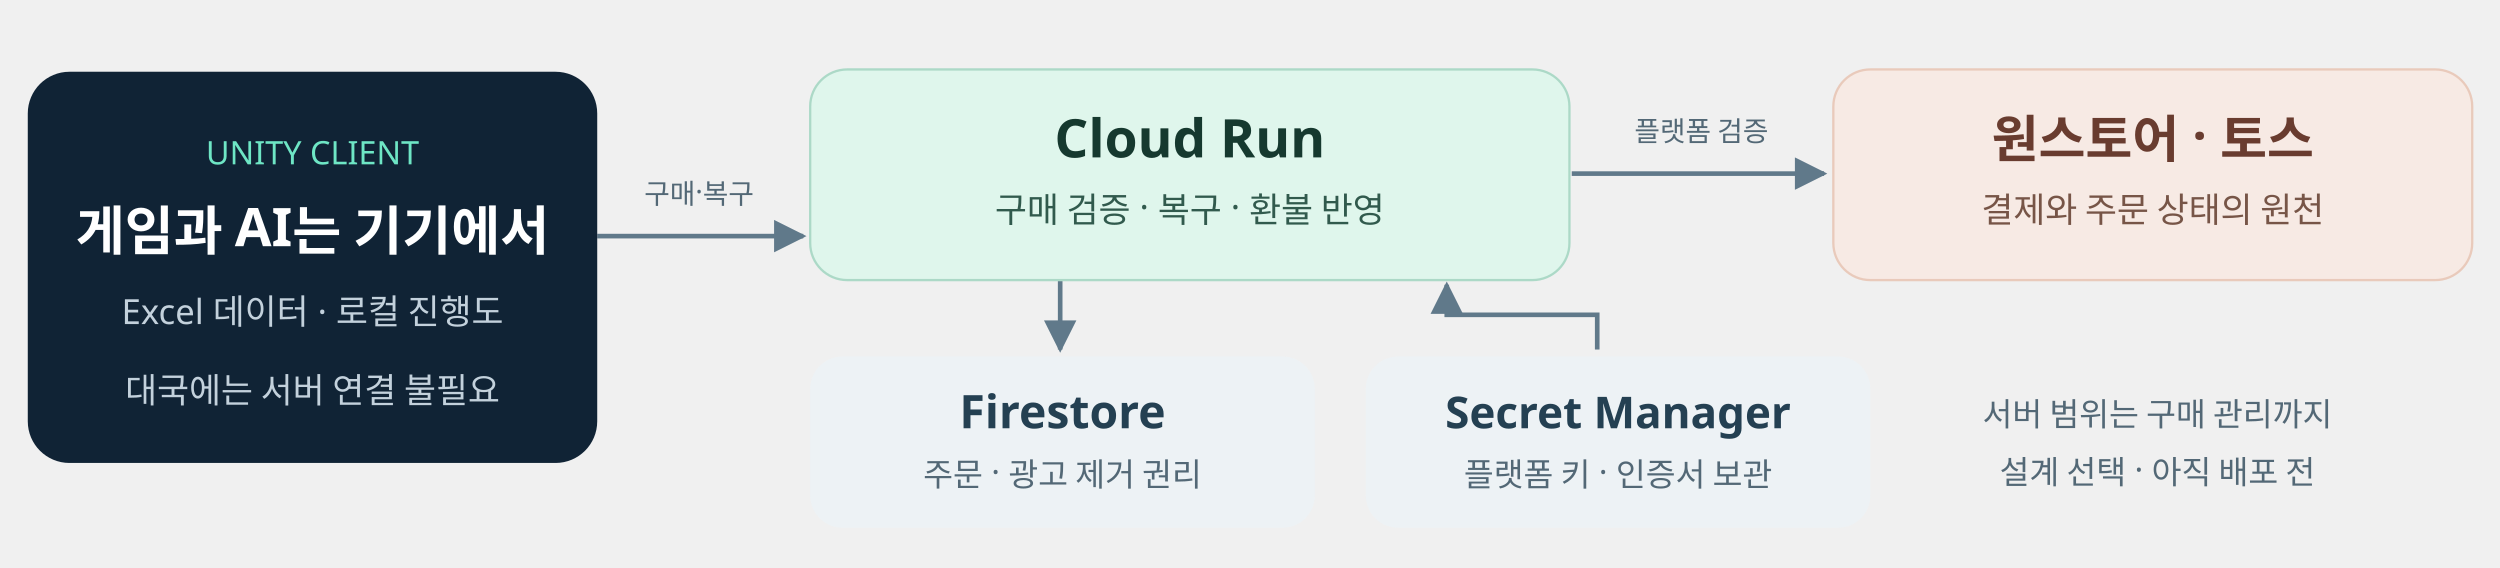
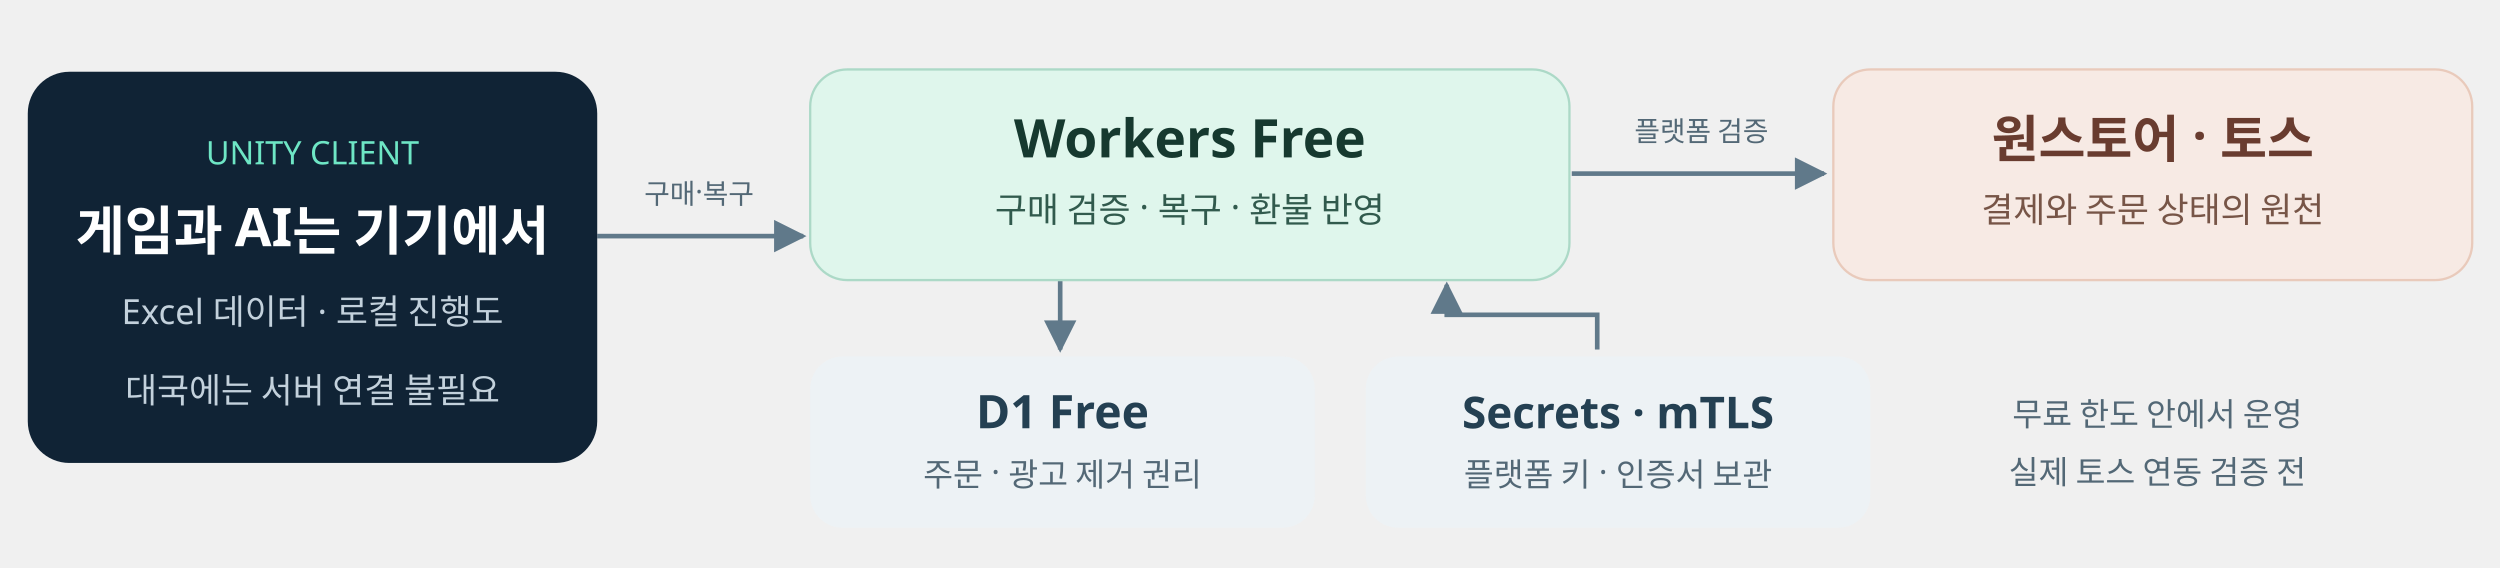
<svg xmlns="http://www.w3.org/2000/svg" viewBox="0 0 1080 245" role="img" aria-labelledby="title desc">
  <defs>
    <marker id="arrow" viewBox="0 0 10 10" refX="9" refY="5" markerWidth="7" markerHeight="7" orient="auto-start-reverse">
      <path d="M0 0L10 5L0 10Z" fill="#60798a" />
    </marker>
  </defs>
  <g fill="none" stroke="#60798a" stroke-width="2" marker-end="url(#arrow)">
    <path d="M258 102H347" />
    <path d="M679 75H788" />
    <path d="M458 121V151" />
    <path d="M690 151V136H625V123" />
  </g>
  <g font-family="Malgun Gothic,Apple SD Gothic Neo,sans-serif" text-anchor="middle">
    <rect x="12" y="31" width="246" height="169" rx="18" fill="#102335" />
    <text x="135" y="71" fill="#6ee6c5" font-size="14">UNITY CLIENT</text>
    <text x="135" y="108" fill="white" font-size="23" font-weight="700">게임과 AI는 기기에서</text>
    <text x="135" y="140" fill="#c3d1dc" font-size="15">Excel 데이터 · 로컬 진행도</text>
    <text x="135" y="174" fill="#c3d1dc" font-size="15">대국에는 서버 연결 불필요</text>
    <text x="302" y="88" fill="#536876" font-size="12">구매·복구</text>
    <rect x="350" y="30" width="328" height="91" rx="16" fill="#dff6ec" stroke="#acd9c7" />
-     <text x="514" y="68" fill="#16392f" font-size="23" font-weight="700">Cloud Run</text>
+     <text x="514" y="68" fill="#16392f" font-size="23" font-weight="700">Workers Free</text>
    <text x="514" y="96" fill="#315a4d" font-size="15">구매 검증 · 복구 · 환불 반영</text>
    <text x="735" y="61" fill="#536876" font-size="12">플랫폼 검증</text>
    <rect x="792" y="30" width="276" height="91" rx="16" fill="#f7eae4" stroke="#e9cabb" />
    <text x="930" y="68" fill="#693c2f" font-size="22" font-weight="700">원스토어 · 토스</text>
    <text x="930" y="96" fill="#775547" font-size="15">결제와 주문 상태의 원천</text>
    <rect x="350" y="154" width="218" height="74" rx="14" fill="#edf2f5" />
-     <text x="459" y="185" fill="#244052" font-size="20" font-weight="700">Firestore</text>
+     <text x="459" y="185" fill="#244052" font-size="20" font-weight="700">D1 Free</text>
    <text x="459" y="210" fill="#536876" font-size="14">주문 · 광고 제거 권리</text>
    <rect x="590" y="154" width="218" height="74" rx="14" fill="#edf2f5" />
-     <text x="699" y="185" fill="#244052" font-size="19" font-weight="700">Secret Manager</text>
+     <text x="699" y="185" fill="#244052" font-size="19" font-weight="700">Secrets · mTLS</text>
    <text x="699" y="210" fill="#536876" font-size="14">플랫폼 키 · 인증서 보관</text>
-     <text x="932" y="184" fill="#536876" font-size="14">서버 범위는 구매 관리까지</text>
-     <text x="932" y="209" fill="#536876" font-size="14">설계 선택 · 아직 배포 전</text>
+     <text x="932" y="184" fill="#536876" font-size="14">무료 한도 안에서 운영</text>
+     <text x="932" y="209" fill="#536876" font-size="14">실제 토스 연동 검증 전</text>
  </g>
</svg>
